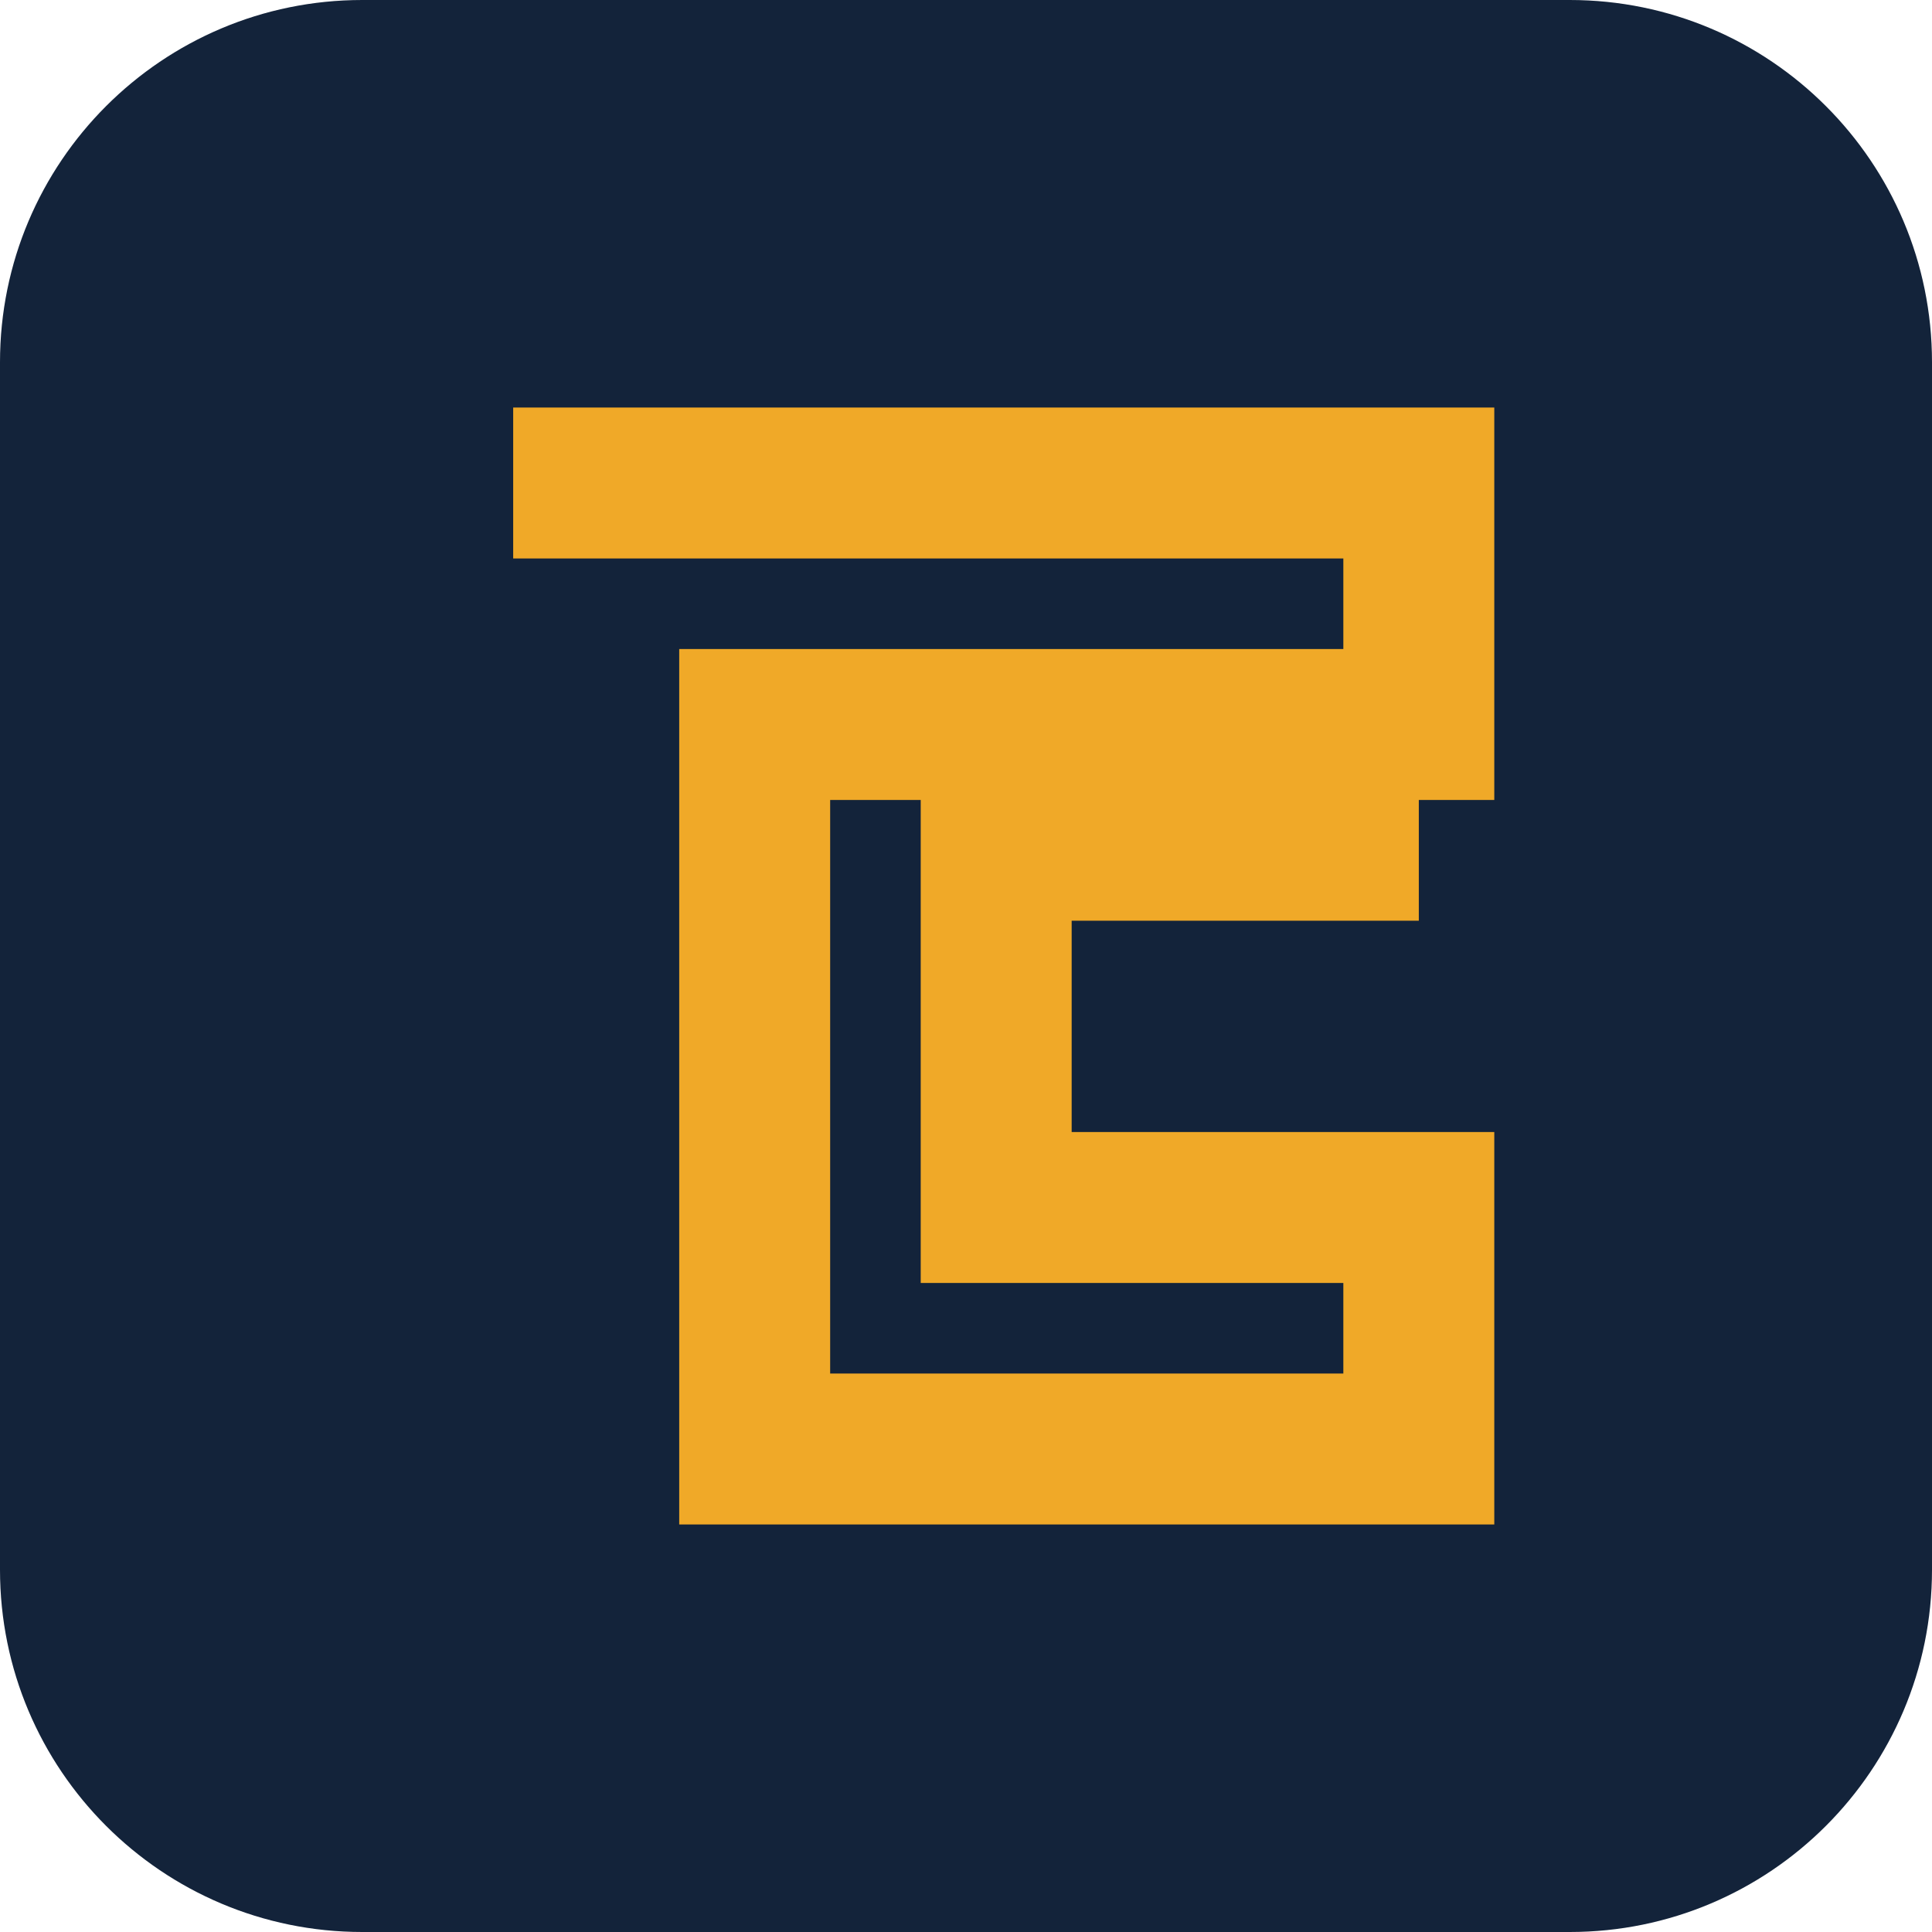
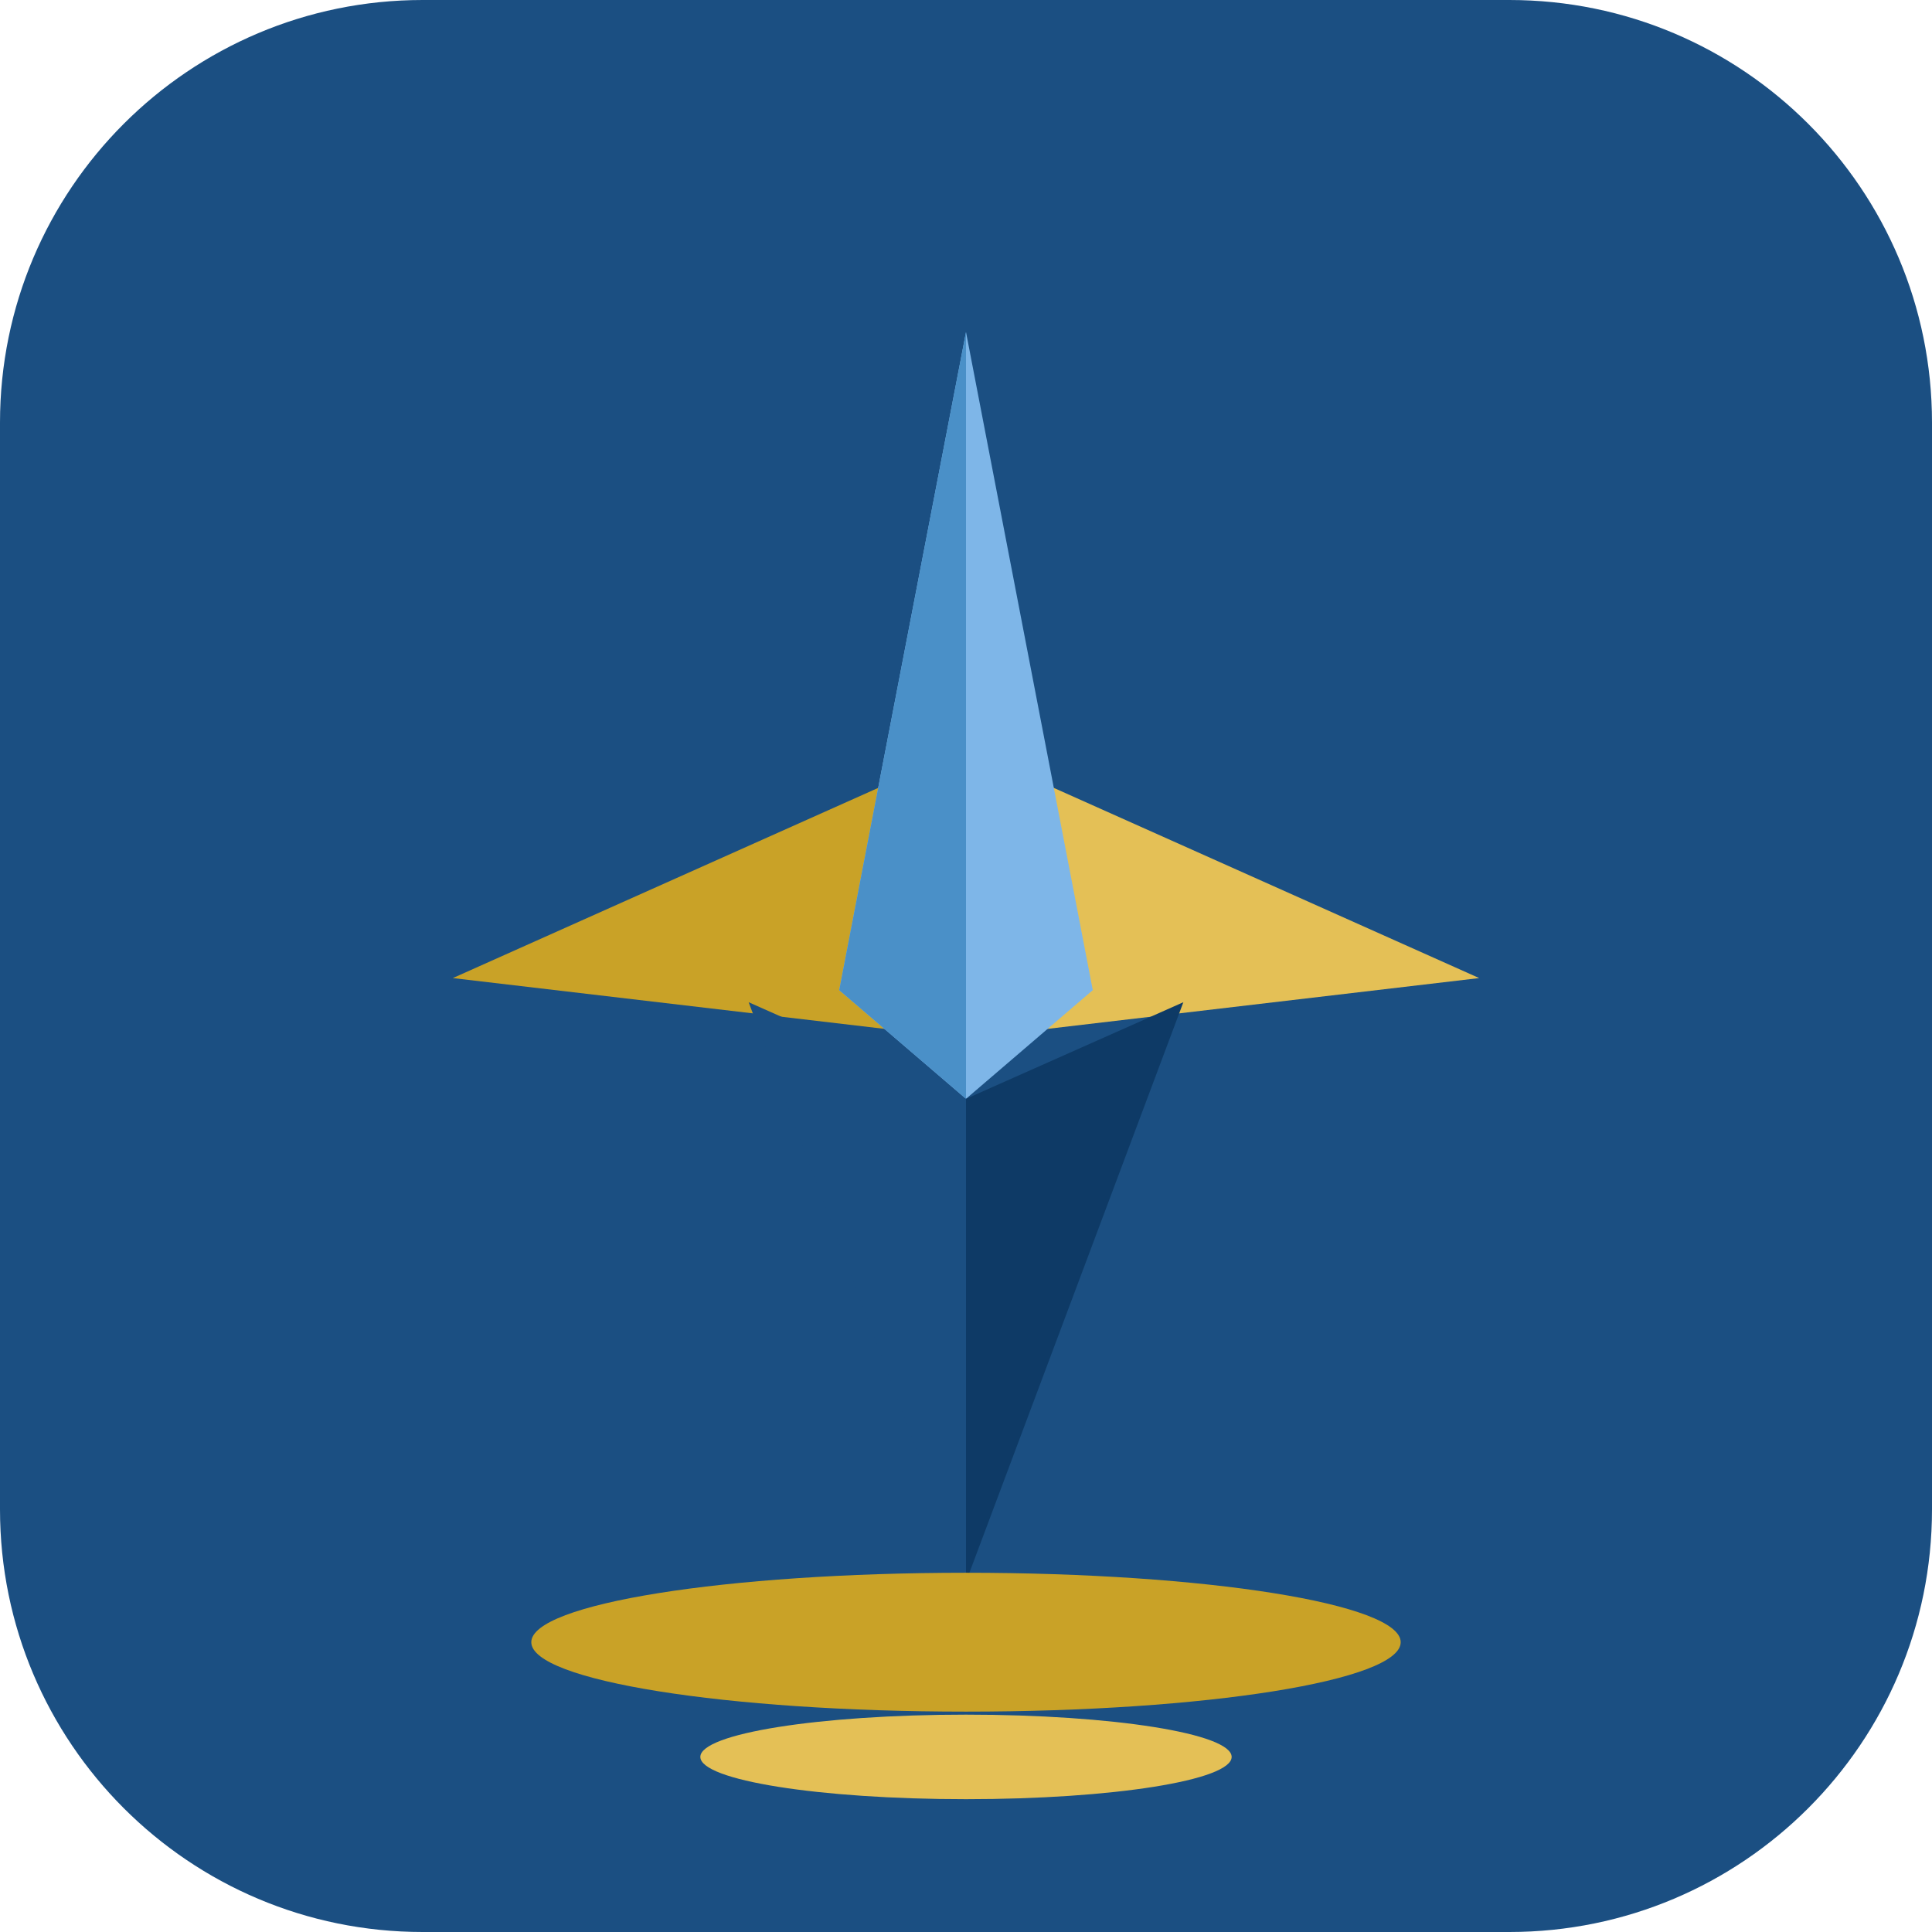
- <svg xmlns="http://www.w3.org/2000/svg" viewBox="0 0 64 64">
-   <rect width="64" height="64" rx="12" fill="#13233a" />
-   <path d="M17 16h30v8H25v24h22v-8H33V28h14" fill="none" stroke="#f0a928" stroke-width="5" stroke-linejoin="miter" />
+ <svg xmlns="http://www.w3.org/2000/svg" viewBox="0 0 32 32" fill="none">
+   <rect width="32" height="32" rx="7" fill="#1B4F82" />
+   <path d="M7.5 16.2 16 12.4 16 17.2Z" fill="#C9A227" />
+   <path d="M24.5 16.2 16 12.4 16 17.2Z" fill="#E4C056" />
+   <path d="M16 5.5 18.1 16.4 16 18.2 13.9 16.4Z" fill="#7EB6E8" />
+   <path d="M16 5.5 13.9 16.4 16 18.2Z" fill="#4A90C8" />
+   <path d="M16 18.2 19.6 16.6 16 26.2Z" fill="#0E3A66" />
+   <path d="M16 18.2 12.4 16.6 16 26.2Z" fill="#1B4F82" />
+   <ellipse cx="16" cy="27.2" rx="7.2" ry="1.15" fill="#C9A227" />
+   <ellipse cx="16" cy="29.1" rx="4.4" ry="0.7" fill="#E4C056" />
</svg>
